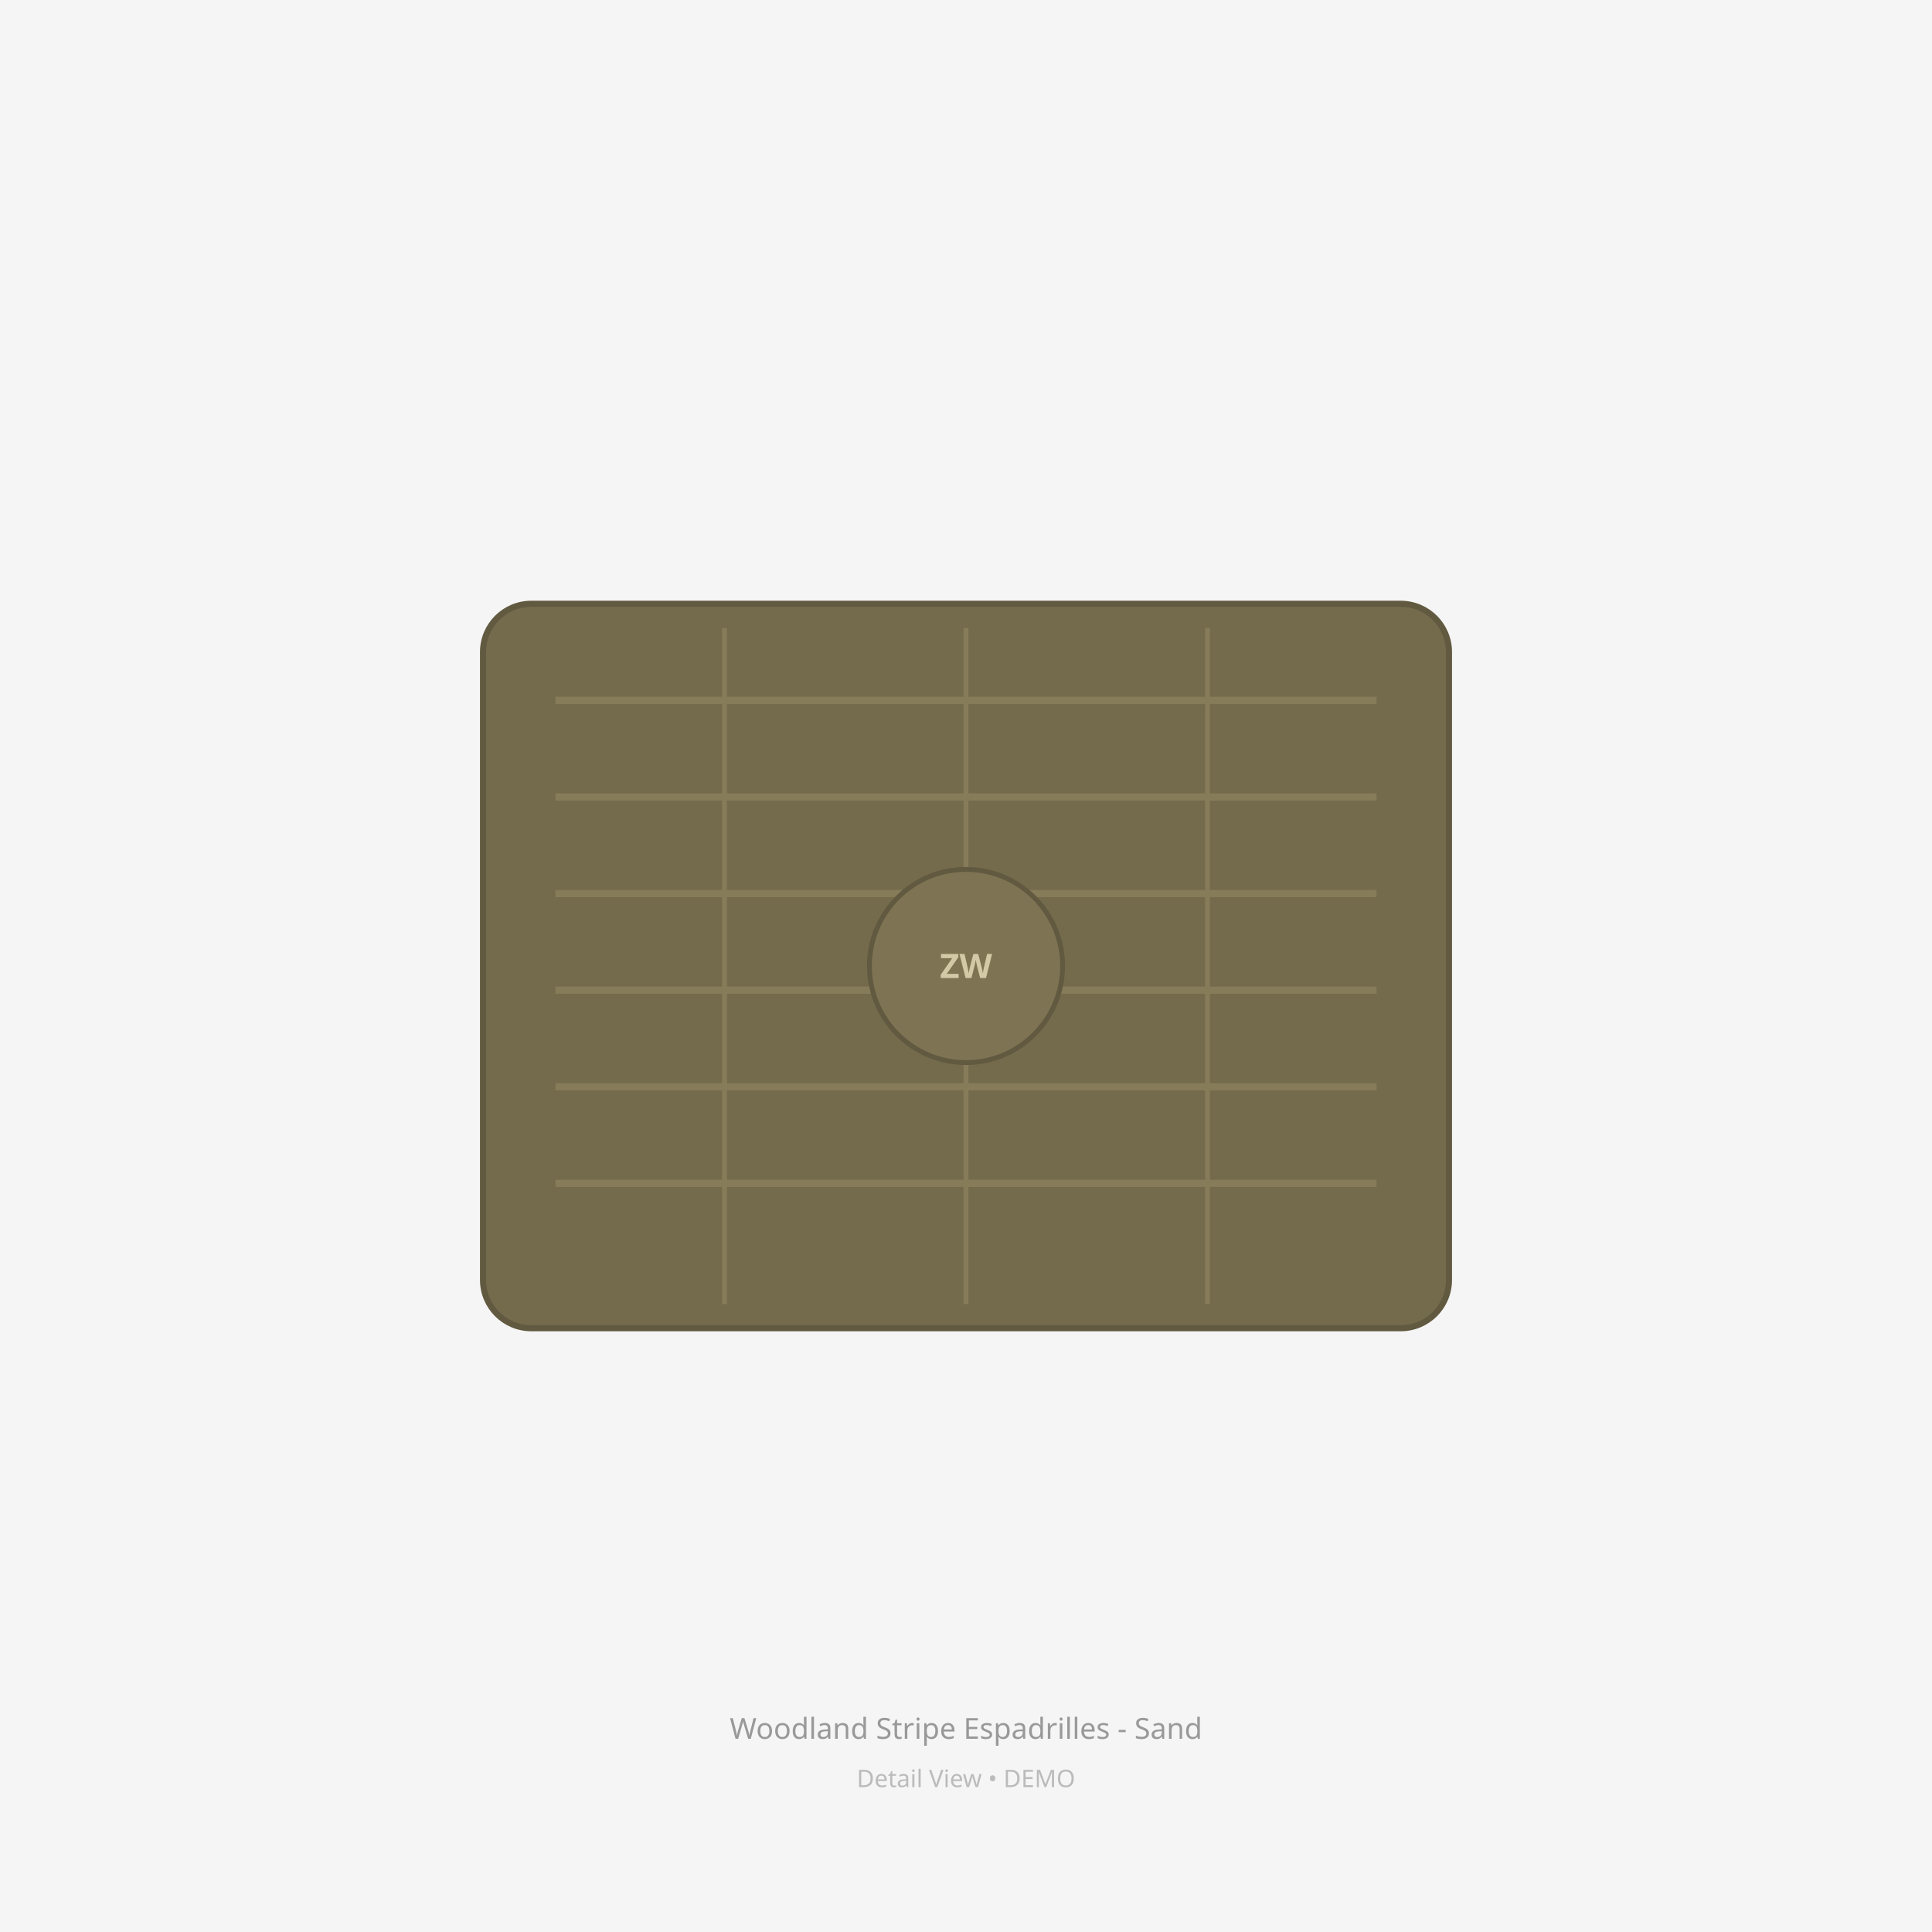
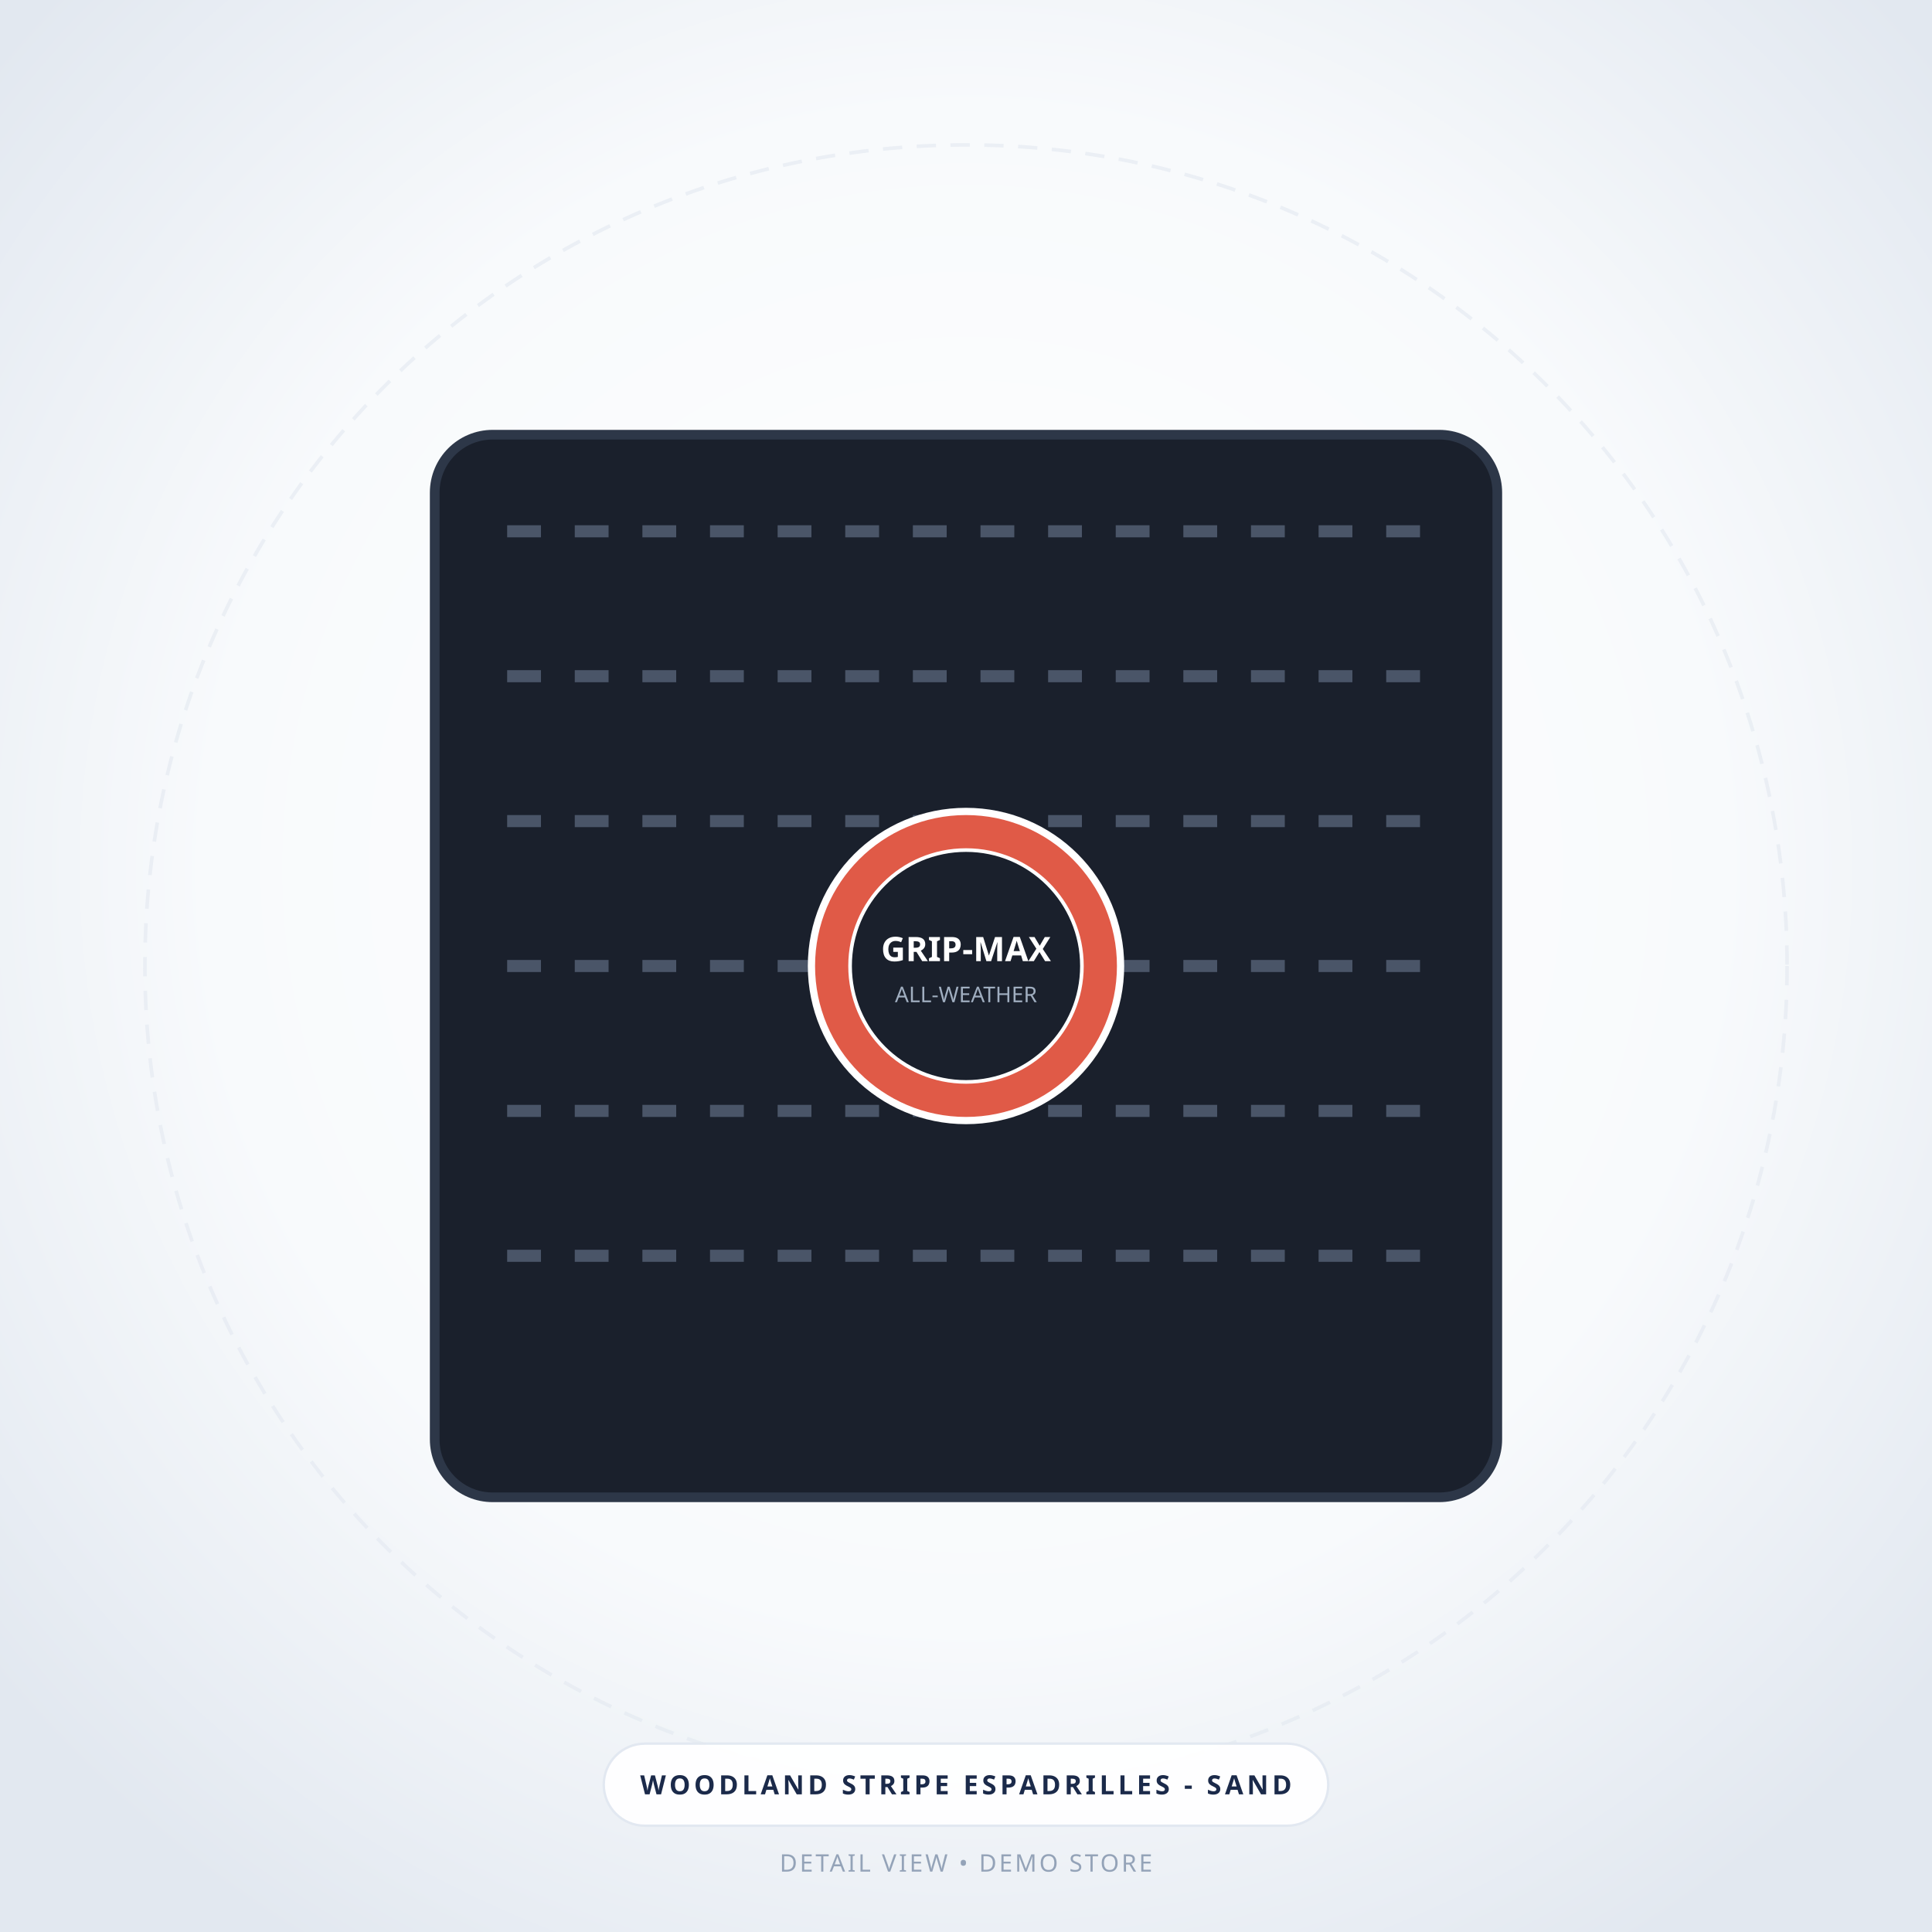
<svg xmlns="http://www.w3.org/2000/svg" viewBox="0 0 800 800" width="800" height="800">
  <defs>
-     <pattern id="pat-219-detail" patternUnits="userSpaceOnUse" width="20" height="20">
-       <rect width="20" height="20" fill="#C2B280" />
-       <line x1="0" y1="10" x2="20" y2="10" stroke="#877c59" stroke-width="3" />
+     <radialGradient id="studio-bg" cx="50%" cy="45%" r="65%">
+       <stop offset="0%" stop-color="#FFFFFF" />
+       <stop offset="60%" stop-color="#F8FAFC" />
+       <stop offset="100%" stop-color="#E2E8F0" />
+     </radialGradient>
+     <filter id="shadow-filter" x="-20%" y="-20%" width="140%" height="140%">
+       <feGaussianBlur stdDeviation="10" />
+     </filter>
+   </defs>
+   <defs>
+     <pattern id="pat-219-detail" patternUnits="userSpaceOnUse" width="28" height="28">
+       <rect width="28" height="28" fill="#B0A178" />
+       <line x1="0" y1="14" x2="28" y2="14" stroke="#84785a" stroke-width="4" />
+       <line x1="0" y1="7" x2="28" y2="7" stroke="#bfb393" stroke-width="1.5" opacity="0.6" />
    </pattern>
  </defs>
-   <rect width="800" height="800" fill="#F5F5F5" />
-   <rect x="200" y="250" width="400" height="300" rx="20" fill="#746a4c" stroke="#615940" stroke-width="2.5" />
-   <line x1="230" y1="290" x2="570" y2="290" stroke="#877c59" stroke-width="3" />
-   <line x1="230" y1="330" x2="570" y2="330" stroke="#877c59" stroke-width="3" />
-   <line x1="230" y1="370" x2="570" y2="370" stroke="#877c59" stroke-width="3" />
-   <line x1="230" y1="410" x2="570" y2="410" stroke="#877c59" stroke-width="3" />
-   <line x1="230" y1="450" x2="570" y2="450" stroke="#877c59" stroke-width="3" />
-   <line x1="230" y1="490" x2="570" y2="490" stroke="#877c59" stroke-width="3" />
-   <line x1="300" y1="260" x2="300" y2="540" stroke="#877c59" stroke-width="2" />
-   <line x1="400" y1="260" x2="400" y2="540" stroke="#877c59" stroke-width="2" />
-   <line x1="500" y1="260" x2="500" y2="540" stroke="#877c59" stroke-width="2" />
-   <circle cx="400" cy="400" r="40" fill="#7e7353" stroke="#615940" stroke-width="2" />
-   <text x="400" y="405" text-anchor="middle" font-size="14" fill="#d4c9a6" font-family="sans-serif" font-weight="bold">ZW</text>
-   <text x="400" y="720" text-anchor="middle" font-size="12" fill="#999" font-family="sans-serif">Woodland Stripe Espadrilles - Sand</text>
-   <text x="400" y="740" text-anchor="middle" font-size="10" fill="#BBB" font-family="sans-serif">Detail View • DEMO</text>
+   <rect width="800" height="800" fill="url(#studio-bg)" />
+   <circle cx="400" cy="400" r="340" fill="none" stroke="#E2E8F0" stroke-width="1.5" stroke-dasharray="8,6" opacity="0.6" />
+   <rect x="180" y="180" width="440" height="440" rx="24" fill="#1A202C" stroke="#2D3748" stroke-width="4" />
+   <line x1="210" y1="220" x2="590" y2="220" stroke="#4A5568" stroke-width="5" stroke-dasharray="14,14" />
+   <line x1="210" y1="280" x2="590" y2="280" stroke="#4A5568" stroke-width="5" stroke-dasharray="14,14" />
+   <line x1="210" y1="340" x2="590" y2="340" stroke="#4A5568" stroke-width="5" stroke-dasharray="14,14" />
+   <line x1="210" y1="400" x2="590" y2="400" stroke="#4A5568" stroke-width="5" stroke-dasharray="14,14" />
+   <line x1="210" y1="460" x2="590" y2="460" stroke="#4A5568" stroke-width="5" stroke-dasharray="14,14" />
+   <line x1="210" y1="520" x2="590" y2="520" stroke="#4A5568" stroke-width="5" stroke-dasharray="14,14" />
+   <circle cx="400" cy="400" r="64" fill="#E05A47" stroke="#FFFFFF" stroke-width="3" />
+   <circle cx="400" cy="400" r="48" fill="#1A202C" stroke="#FFFFFF" stroke-width="1.5" />
+   <text x="400" y="398" text-anchor="middle" font-size="14" font-weight="bold" fill="#FFFFFF" font-family="sans-serif">GRIP-MAX</text>
+   <text x="400" y="415" text-anchor="middle" font-size="9" fill="#A0AEC0" font-family="sans-serif">ALL-WEATHER</text>
+   <rect x="250" y="722" width="300" height="34" rx="17" fill="#FFFFFF" stroke="#E2E8F0" stroke-width="1" opacity="0.95" />
+   <text x="400" y="743" text-anchor="middle" font-size="11" font-weight="bold" fill="#1B2A4A" letter-spacing="1.5" font-family="sans-serif">WOODLAND STRIPE ESPADRILLES - SAND</text>
+   <text x="400" y="775" text-anchor="middle" font-size="10" fill="#94A3B8" letter-spacing="1" font-family="sans-serif">DETAIL VIEW • DEMO STORE</text>
</svg>
